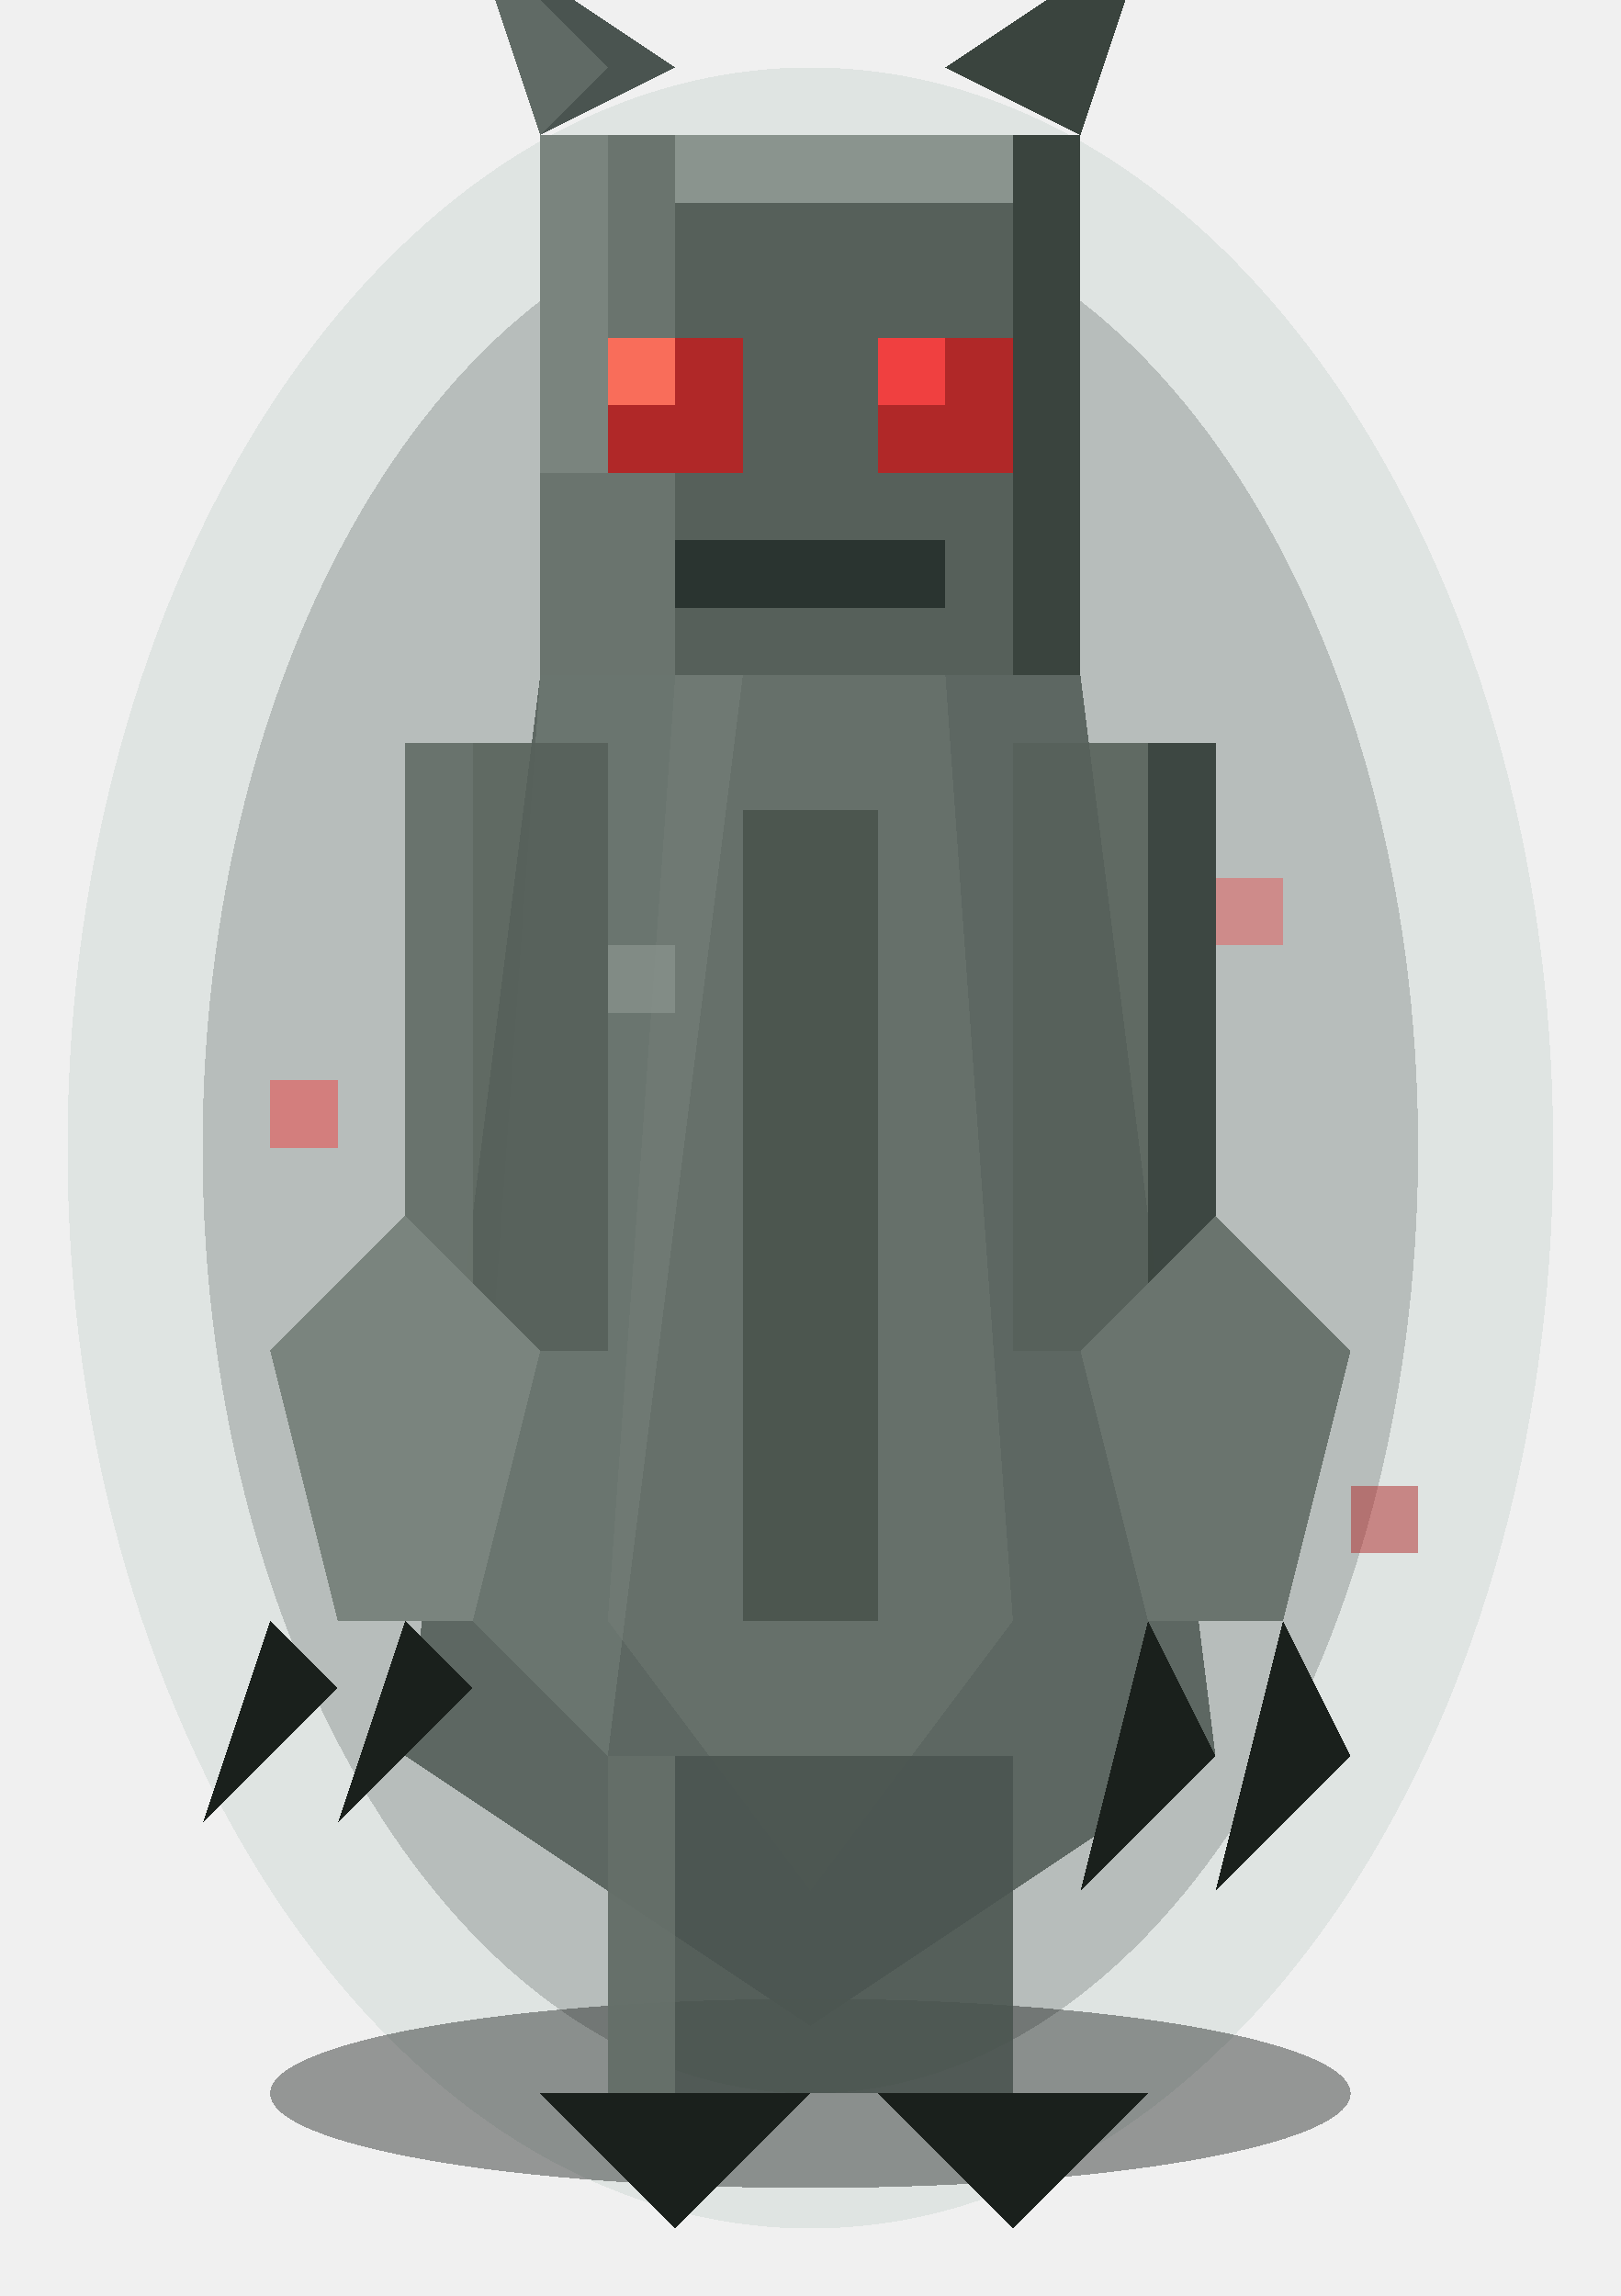
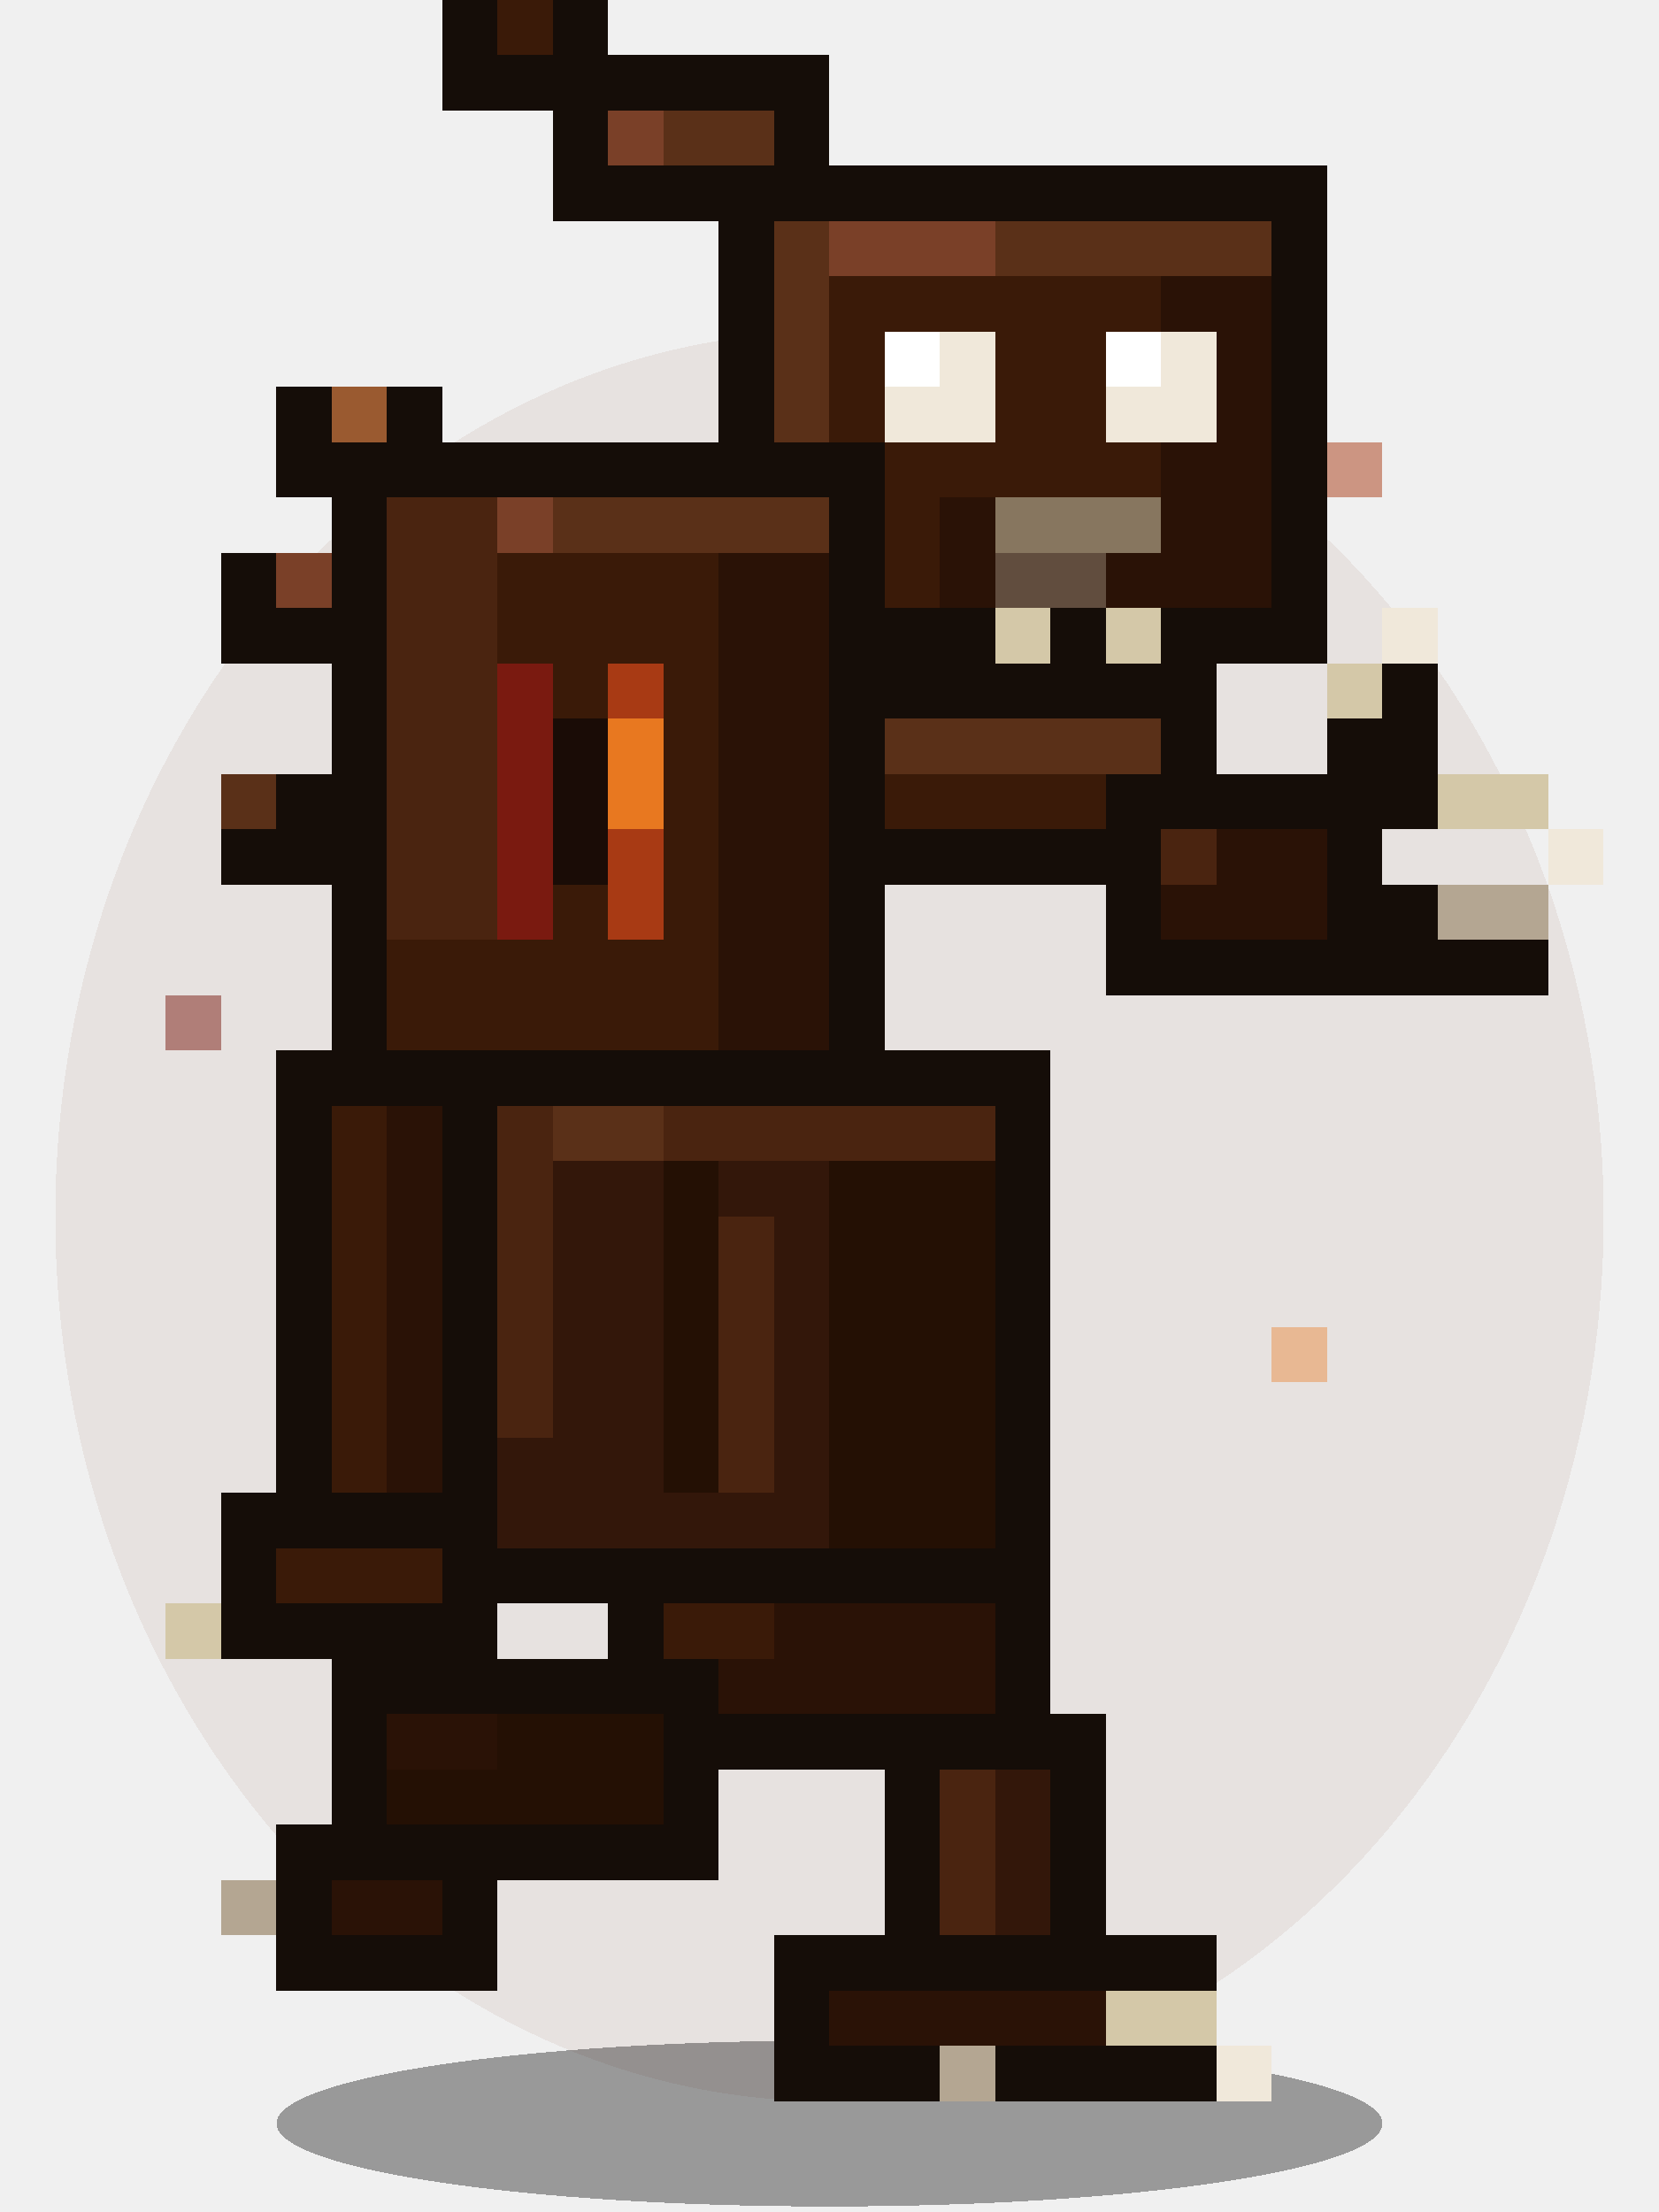
- <svg xmlns="http://www.w3.org/2000/svg" viewBox="0 0 24 34" shape-rendering="crispEdges" preserveAspectRatio="xMidYMax meet" aria-label="Slayer-Shade">
-   <ellipse cx="12" cy="17" rx="11" ry="16" fill="#4a7a6a" opacity="0.1" />
-   <ellipse cx="12" cy="17" rx="9" ry="14" fill="#2a3430" opacity="0.22" />
-   <ellipse cx="12" cy="31" rx="8" ry="1.4" fill="#0a0e0c" opacity="0.4" />
-   <rect x="8" y="2" width="8" height="8" fill="#56605a" />
-   <rect x="8" y="2" width="8" height="1" fill="#8a948e" />
-   <rect x="8" y="2" width="2" height="8" fill="#6a746e" />
-   <rect x="8" y="2" width="1" height="5" fill="#7a847e" />
-   <rect x="15" y="2" width="1" height="8" fill="#3a443e" />
-   <polygon points="8,2 7,-1 10,1" fill="#4a5450" />
-   <polygon points="16,2 17,-1 14,1" fill="#3a443e" />
-   <polygon points="8,2 7,-1 9,1" fill="#6a746e" opacity="0.7" />
-   <rect x="9" y="5" width="2" height="2" fill="#b02828" />
-   <rect x="13" y="5" width="2" height="2" fill="#b02828" />
-   <rect x="9" y="5" width="1" height="1" fill="#f04040" />
-   <rect x="13" y="5" width="1" height="1" fill="#f04040" />
-   <rect x="9" y="5" width="1" height="1" fill="#ff8a6a" opacity="0.6" />
-   <rect x="10" y="8" width="4" height="1" fill="#2a3430" />
-   <polygon points="8,10 16,10 18,26 12,30 6,26" fill="#56605a" opacity="0.92" />
-   <polygon points="10,10 14,10 15,24 12,28 9,24" fill="#6a746e" opacity="0.7" />
-   <polygon points="8,10 11,10 9,26 7,24" fill="#7a847e" opacity="0.45" />
-   <rect x="11" y="12" width="2" height="12" fill="#3a443e" opacity="0.6" />
-   <rect x="9" y="14" width="1" height="1" fill="#8a948e" opacity="0.7" />
-   <rect x="6" y="11" width="3" height="9" fill="#56605a" opacity="0.9" />
-   <rect x="6" y="11" width="1" height="9" fill="#6a746e" opacity="0.9" />
-   <polygon points="4,20 6,18 8,20 7,24 5,24" fill="#7a847e" />
-   <polygon points="4,24 3,27 5,25" fill="#1a201c" />
-   <polygon points="6,24 5,27 7,25" fill="#1a201c" />
-   <rect x="15" y="11" width="3" height="9" fill="#56605a" opacity="0.9" />
-   <rect x="17" y="11" width="1" height="9" fill="#3a443e" opacity="0.9" />
-   <polygon points="16,20 18,18 20,20 19,24 17,24" fill="#6a746e" />
-   <polygon points="17,24 16,28 18,26" fill="#1a201c" />
-   <polygon points="19,24 18,28 20,26" fill="#1a201c" />
-   <rect x="9" y="26" width="3" height="5" fill="#4a5450" opacity="0.9" />
-   <rect x="12" y="26" width="3" height="5" fill="#4a5450" opacity="0.9" />
-   <rect x="9" y="26" width="1" height="5" fill="#6a746e" opacity="0.8" />
-   <polygon points="8,31 12,31 10,33" fill="#1a201c" />
-   <polygon points="13,31 17,31 15,33" fill="#1a201c" />
-   <rect x="4" y="16" width="1" height="1" fill="#f04040" opacity="0.5" />
-   <rect x="20" y="22" width="1" height="1" fill="#b02828" opacity="0.5" />
-   <rect x="18" y="13" width="1" height="1" fill="#f04040" opacity="0.4" />
+ <svg xmlns="http://www.w3.org/2000/svg" viewBox="0 0 30 40" shape-rendering="crispEdges" preserveAspectRatio="xMidYMax meet" aria-label="Slayer-Shade">
+   <ellipse cx="15" cy="22" rx="14" ry="16" fill="#7a4028" opacity="0.08" />
+   <ellipse cx="15" cy="38.4" rx="10" ry="1.5" fill="#000" opacity="0.36" />
+   <rect x="13" y="3" width="11" height="9" fill="#150d08" />
+   <rect x="14" y="4" width="9" height="7" fill="#3a1a08" />
+   <rect x="14" y="4" width="9" height="1" fill="#5a3018" />
+   <rect x="14" y="4" width="4" height="1" fill="#7a4028" />
+   <rect x="14" y="4" width="1" height="5" fill="#5a3018" />
+   <rect x="21" y="5" width="2" height="6" fill="#2a1206" />
+   <rect x="10" y="1" width="5" height="3" fill="#150d08" />
+   <rect x="11" y="2" width="3" height="1" fill="#5a3018" />
+   <rect x="11" y="2" width="1" height="1" fill="#7a4028" />
+   <rect x="8" y="0" width="3" height="2" fill="#150d08" />
+   <rect x="9" y="0" width="1" height="1" fill="#3a1a08" />
+   <rect x="16" y="6" width="2" height="2" fill="#f0e8da" />
+   <rect x="20" y="6" width="2" height="2" fill="#f0e8da" />
+   <rect x="16" y="6" width="1" height="1" fill="#fff" />
+   <rect x="20" y="6" width="1" height="1" fill="#fff" />
+   <rect x="17" y="9" width="5" height="2" fill="#2a1206" />
+   <rect x="18" y="9" width="3" height="1" fill="#d4c8a8" opacity="0.55" />
+   <rect x="18" y="10" width="2" height="1" fill="#b4a692" opacity="0.4" />
+   <rect x="18" y="11" width="1" height="1" fill="#d4c8a8" />
+   <rect x="20" y="11" width="1" height="1" fill="#d4c8a8" />
+   <rect x="6" y="8" width="10" height="12" fill="#150d08" />
+   <rect x="7" y="9" width="8" height="10" fill="#3a1a08" />
+   <rect x="7" y="9" width="8" height="1" fill="#5a3018" />
+   <rect x="7" y="9" width="3" height="1" fill="#7a4028" />
+   <rect x="7" y="9" width="2" height="8" fill="#4a2410" />
+   <rect x="13" y="10" width="2" height="9" fill="#2a1206" />
+   <rect x="5" y="7" width="3" height="2" fill="#150d08" />
+   <rect x="6" y="7" width="1" height="1" fill="#9a5a30" />
+   <rect x="4" y="10" width="3" height="2" fill="#150d08" />
+   <rect x="5" y="10" width="1" height="1" fill="#7a4028" />
+   <rect x="4" y="14" width="2" height="2" fill="#150d08" />
+   <rect x="4" y="14" width="1" height="1" fill="#5a3018" />
+   <rect x="9" y="12" width="1" height="5" fill="#7a1a10" />
+   <rect x="11" y="12" width="1" height="5" fill="#a83a14" />
+   <rect x="11" y="13" width="1" height="2" fill="#e87820" />
+   <rect x="10" y="13" width="1" height="3" fill="#1a0c06" />
+   <rect x="15" y="12" width="7" height="4" fill="#150d08" />
+   <rect x="16" y="13" width="5" height="2" fill="#3a1a08" />
+   <rect x="16" y="13" width="5" height="1" fill="#5a3018" />
+   <rect x="20" y="14" width="5" height="4" fill="#150d08" />
+   <rect x="21" y="15" width="3" height="2" fill="#2a1206" />
+   <rect x="21" y="15" width="1" height="1" fill="#4a2410" />
+   <rect x="24" y="12" width="2" height="2" fill="#150d08" />
+   <rect x="24" y="12" width="1" height="1" fill="#d4c8a8" />
+   <rect x="25" y="11" width="1" height="1" fill="#f0e8da" />
+   <rect x="25" y="14" width="3" height="1" fill="#150d08" />
+   <rect x="26" y="14" width="2" height="1" fill="#d4c8a8" />
+   <rect x="25" y="16" width="3" height="2" fill="#150d08" />
+   <rect x="26" y="16" width="2" height="1" fill="#b4a692" />
+   <rect x="28" y="15" width="1" height="1" fill="#f0e8da" />
+   <rect x="5" y="19" width="4" height="9" fill="#150d08" />
+   <rect x="6" y="20" width="2" height="7" fill="#2a1206" />
+   <rect x="6" y="20" width="1" height="7" fill="#3a1a08" />
+   <rect x="4" y="27" width="5" height="3" fill="#150d08" />
+   <rect x="5" y="28" width="3" height="1" fill="#3a1a08" />
+   <rect x="3" y="29" width="2" height="1" fill="#150d08" />
+   <rect x="3" y="29" width="1" height="1" fill="#d4c8a8" />
+   <rect x="6" y="30" width="1" height="1" fill="#d4c8a8" />
+   <rect x="8" y="30" width="1" height="1" fill="#b4a692" />
+   <rect x="8" y="19" width="11" height="10" fill="#150d08" />
+   <rect x="9" y="20" width="9" height="8" fill="#33170a" />
+   <rect x="9" y="20" width="9" height="1" fill="#4a2410" />
+   <rect x="9" y="20" width="3" height="1" fill="#5a3018" />
+   <rect x="9" y="20" width="1" height="6" fill="#4a2410" />
+   <rect x="15" y="21" width="3" height="7" fill="#241004" />
+   <rect x="12" y="21" width="1" height="6" fill="#241004" />
+   <rect x="13" y="22" width="1" height="5" fill="#4a2410" />
+   <rect x="11" y="28" width="8" height="4" fill="#150d08" />
+   <rect x="12" y="29" width="6" height="2" fill="#2a1206" />
+   <rect x="12" y="29" width="2" height="1" fill="#3a1a08" />
+   <rect x="16" y="31" width="4" height="5" fill="#150d08" />
+   <rect x="17" y="32" width="2" height="3" fill="#33170a" />
+   <rect x="17" y="32" width="1" height="3" fill="#4a2410" />
+   <rect x="14" y="35" width="8" height="3" fill="#150d08" />
+   <rect x="15" y="36" width="5" height="1" fill="#2a1206" />
+   <rect x="20" y="36" width="2" height="1" fill="#d4c8a8" />
+   <rect x="22" y="37" width="1" height="1" fill="#f0e8da" />
+   <rect x="17" y="37" width="1" height="1" fill="#b4a692" />
+   <rect x="6" y="30" width="7" height="4" fill="#150d08" />
+   <rect x="7" y="31" width="5" height="2" fill="#241004" />
+   <rect x="7" y="31" width="2" height="1" fill="#2a1206" />
+   <rect x="5" y="33" width="4" height="3" fill="#150d08" />
+   <rect x="6" y="34" width="2" height="1" fill="#2a1206" />
+   <rect x="4" y="34" width="2" height="1" fill="#150d08" />
+   <rect x="4" y="34" width="1" height="1" fill="#b4a692" />
+   <rect x="24" y="8" width="1" height="1" fill="#a83a14" opacity="0.5" />
+   <rect x="3" y="18" width="1" height="1" fill="#7a1a10" opacity="0.5" />
+   <rect x="23" y="24" width="1" height="1" fill="#e87820" opacity="0.4" />
</svg>
